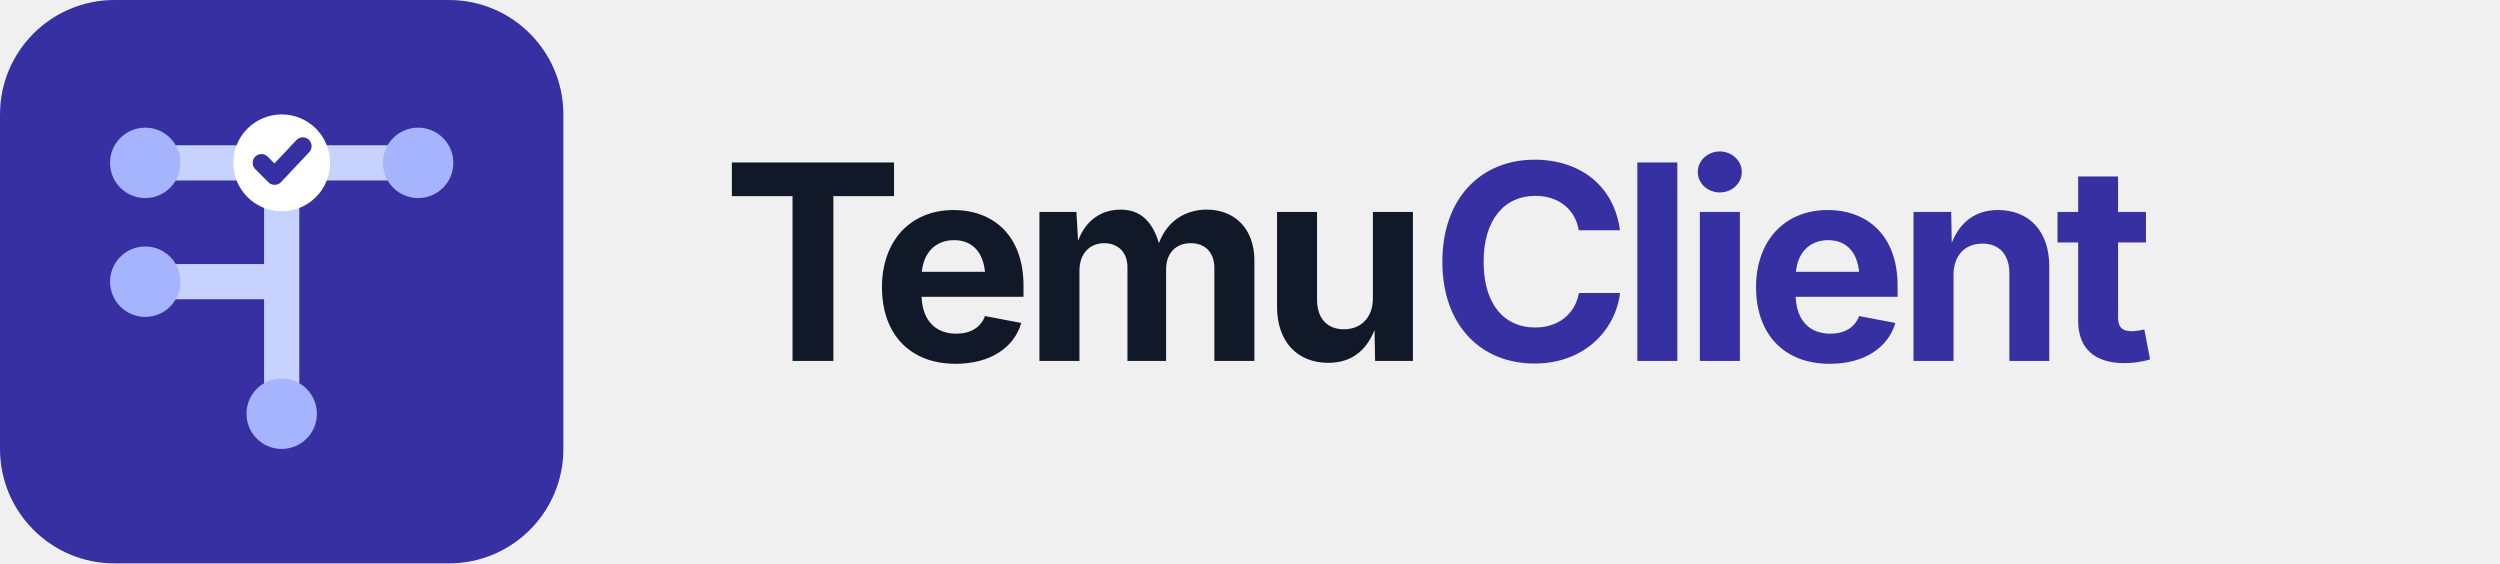
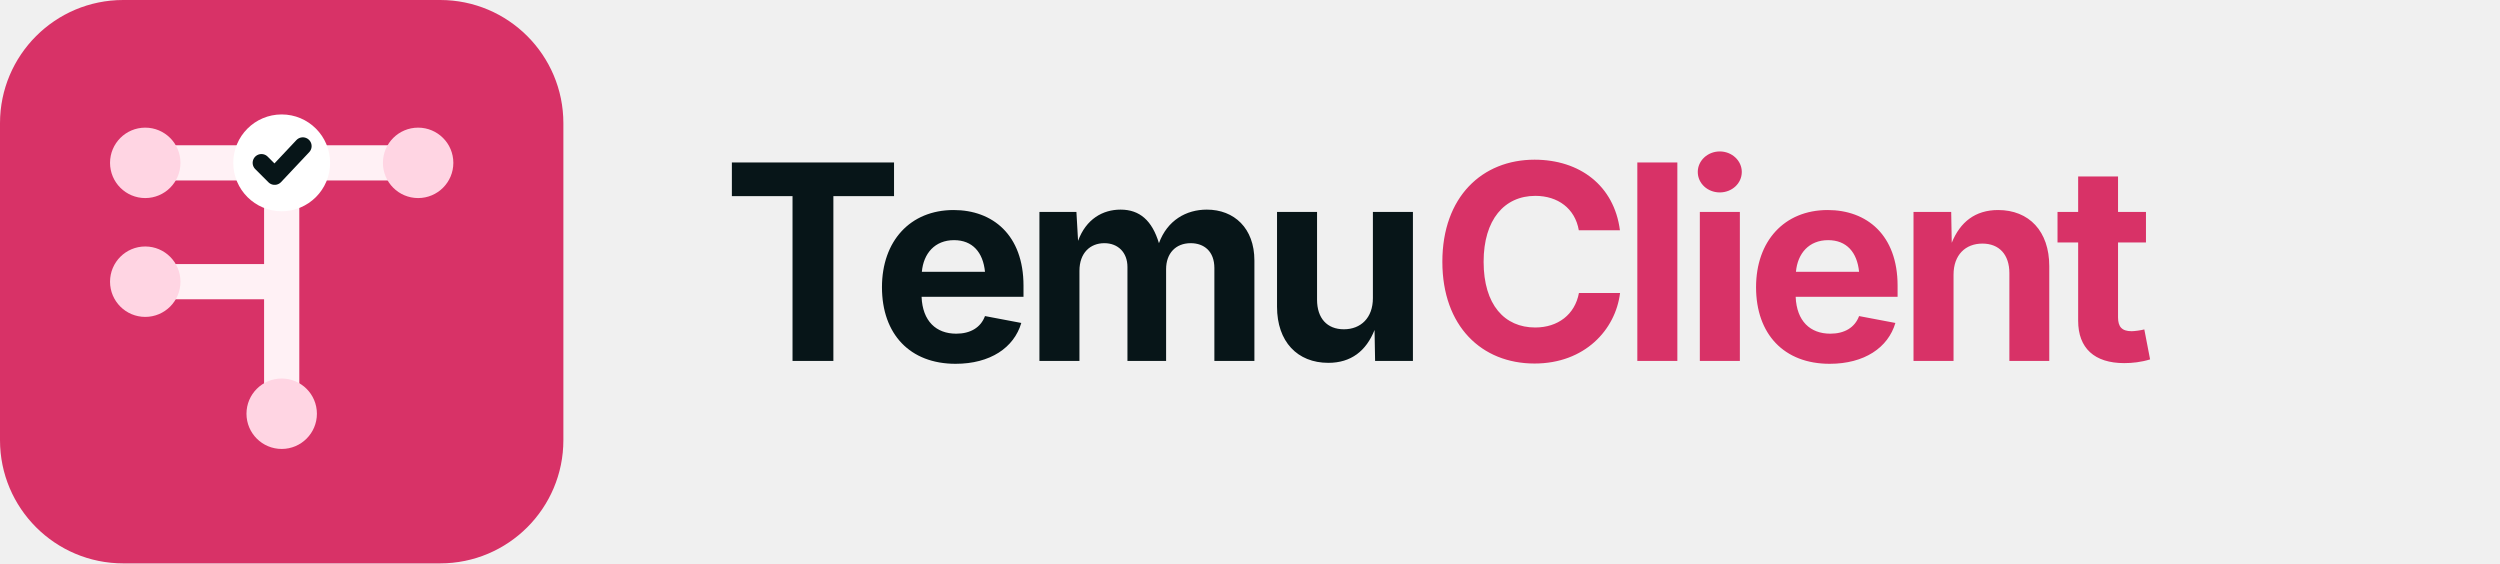
<svg xmlns="http://www.w3.org/2000/svg" viewBox="0 0 284 64" role="img" aria-labelledby="title description">
-   <rect width="64" height="64" rx="13" fill="#3730A3" />
-   <path d="M16.5 18.5h31M32 18.5V47M16.5 32H32" fill="none" stroke="#C7D2FE" stroke-linecap="round" stroke-width="4" />
-   <circle cx="16.5" cy="18.5" r="4" fill="#A5B4FC" />
-   <circle cx="47.5" cy="18.5" r="4" fill="#A5B4FC" />
-   <circle cx="16.5" cy="32" r="4" fill="#A5B4FC" />
-   <circle cx="32" cy="47" r="4" fill="#A5B4FC" />
+   <rect width="64" height="64" rx="14" fill="#D83267" />
+   <path d="M16.5 18.5h31M32 18.5V47M16.5 32H32" fill="none" stroke="#FFF1F5" stroke-linecap="round" stroke-width="4" />
+   <circle cx="16.5" cy="18.5" r="4" fill="#FFD5E3" />
+   <circle cx="47.5" cy="18.5" r="4" fill="#FFD5E3" />
+   <circle cx="16.5" cy="32" r="4" fill="#FFD5E3" />
+   <circle cx="32" cy="47" r="4" fill="#FFD5E3" />
  <circle cx="32" cy="18.5" r="5.5" fill="#fff" />
-   <path d="m29.7 18.5 1.5 1.5 3.2-3.4" fill="none" stroke="#3730A3" stroke-linecap="round" stroke-linejoin="round" stroke-width="2" />
-   <text x="82" y="41" fill="#111827" font-family="Geist, Inter, Arial, sans-serif" font-size="31" font-weight="650" letter-spacing="-1.3">Temu<tspan fill="#3730A3">Client</tspan>
+   <path d="m29.7 18.5 1.5 1.5 3.2-3.4" fill="none" stroke="#071518" stroke-linecap="round" stroke-linejoin="round" stroke-width="2" />
+   <text x="82" y="41" fill="#071518" font-family="Geist, Inter, Arial, sans-serif" font-size="31" font-weight="650" letter-spacing="-1.3">Temu<tspan fill="#D83267">Client</tspan>
  </text>
</svg>
